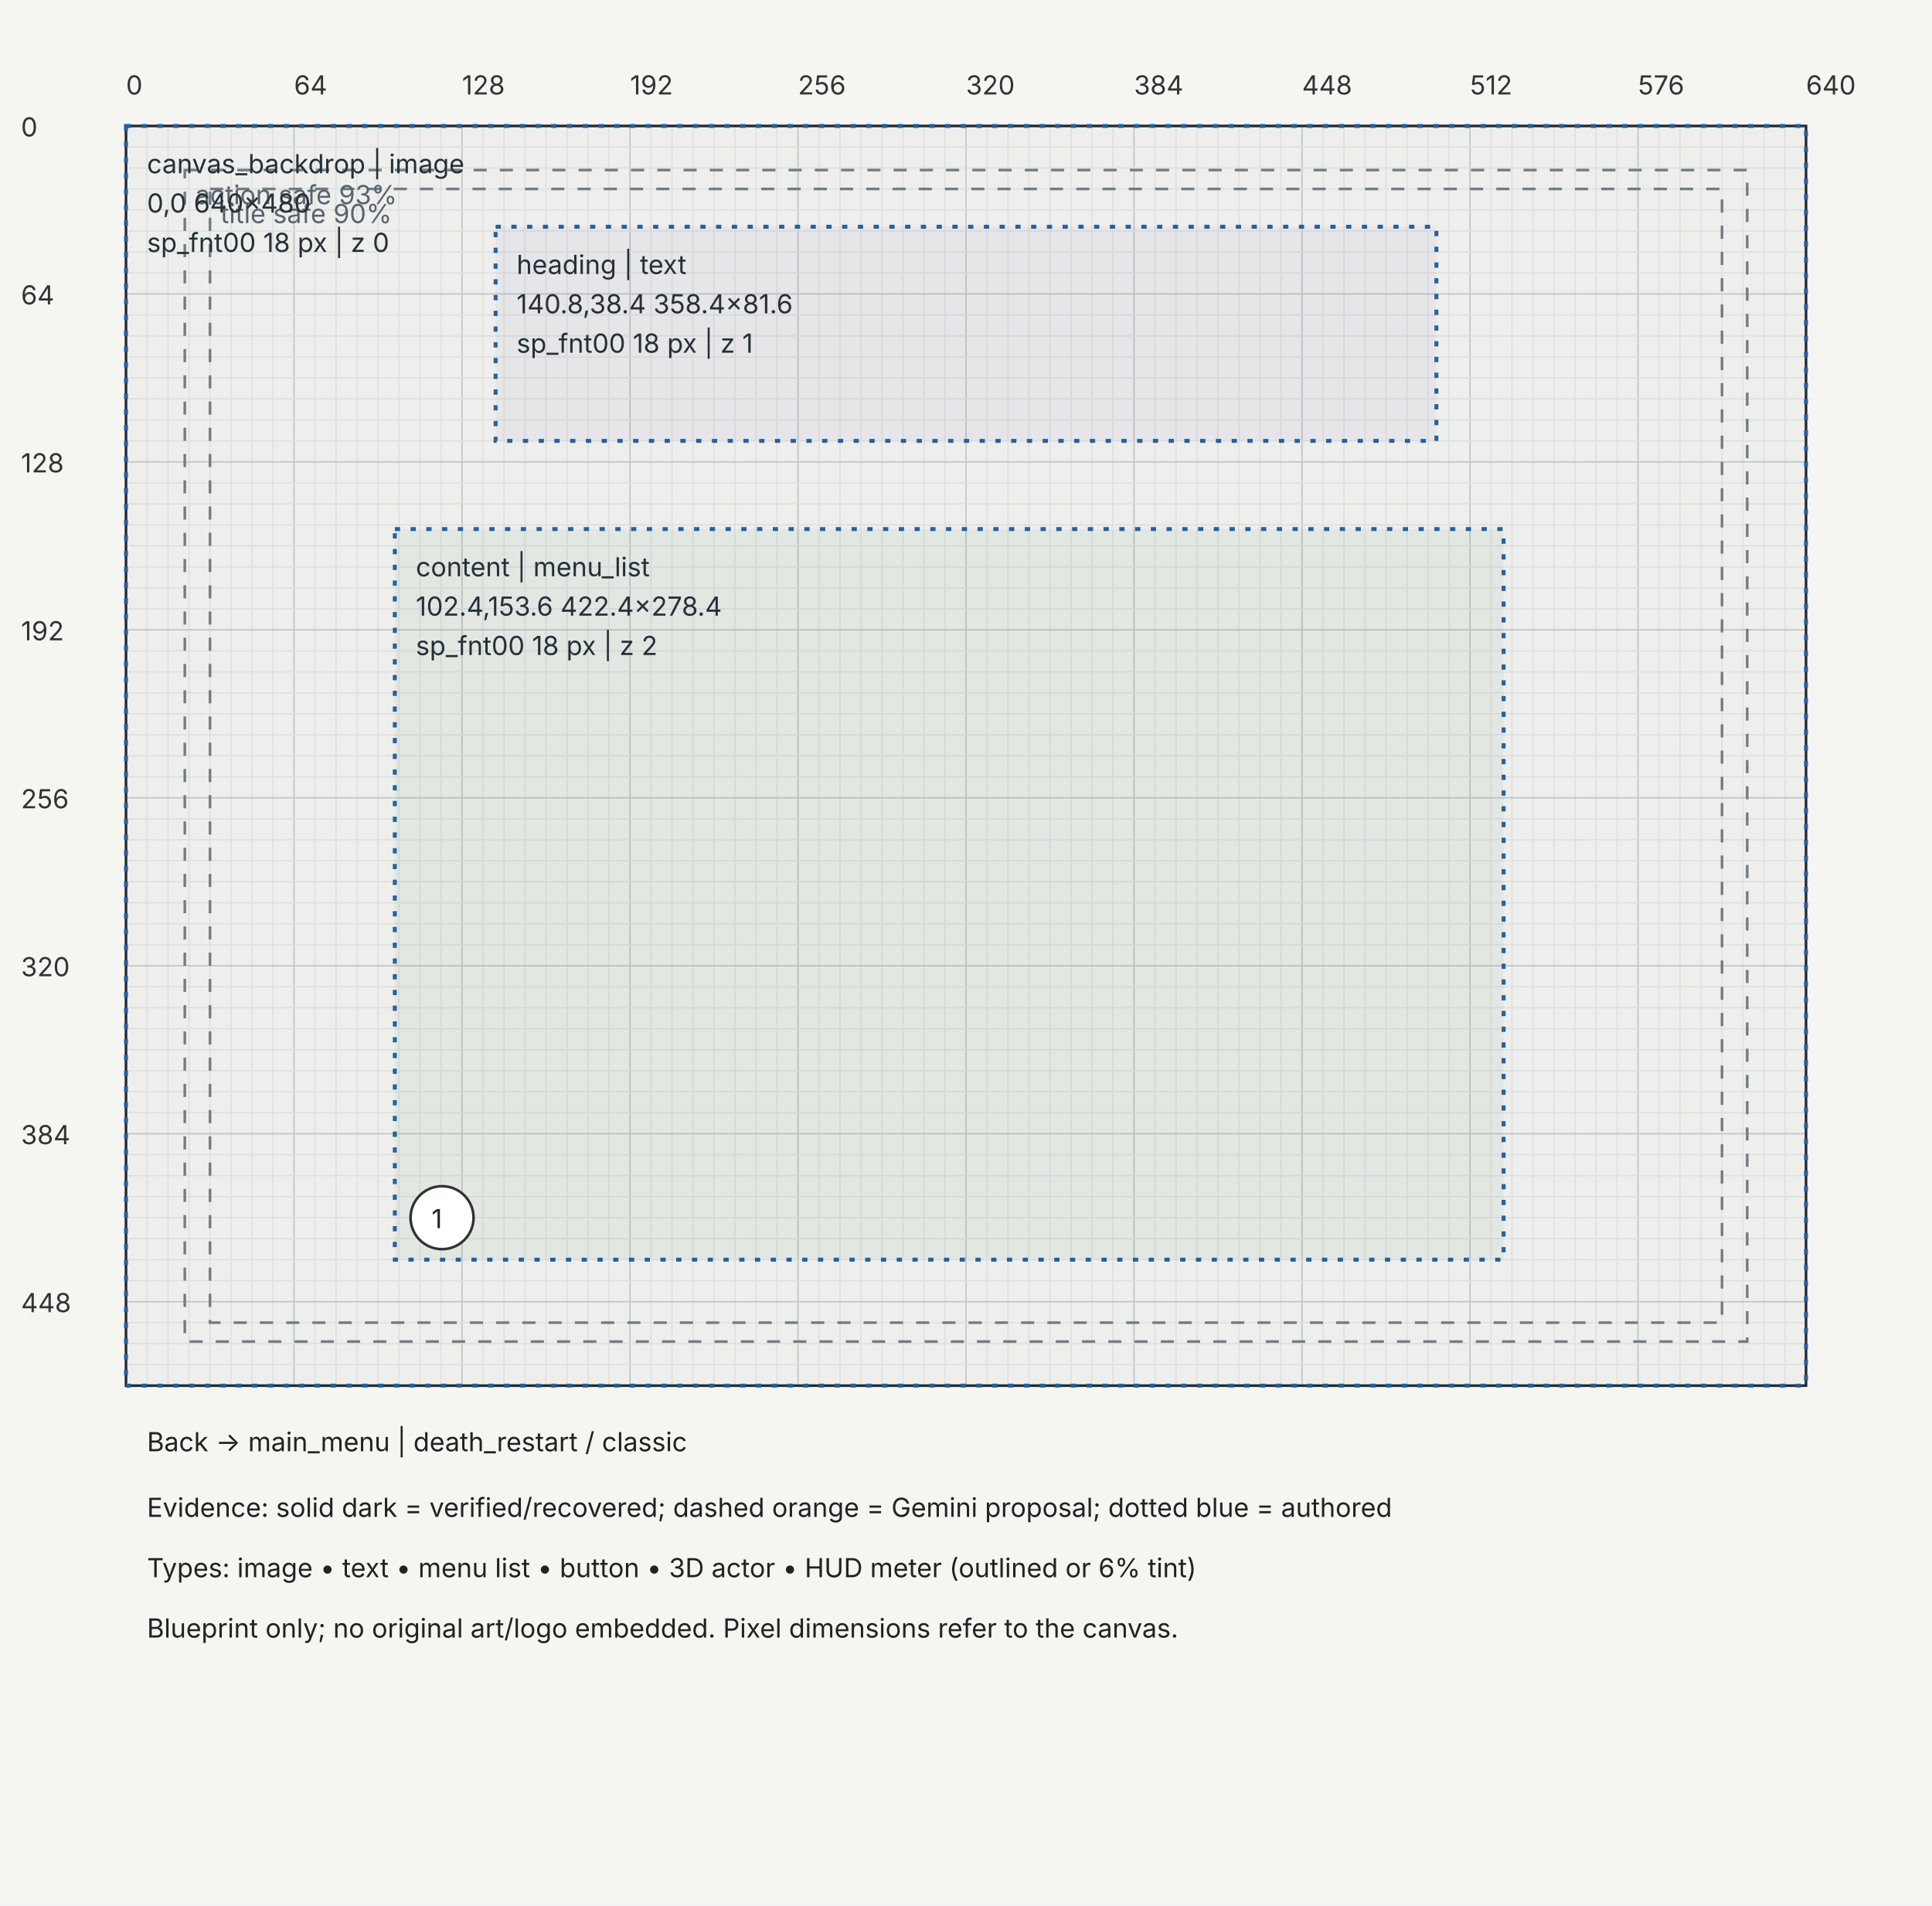
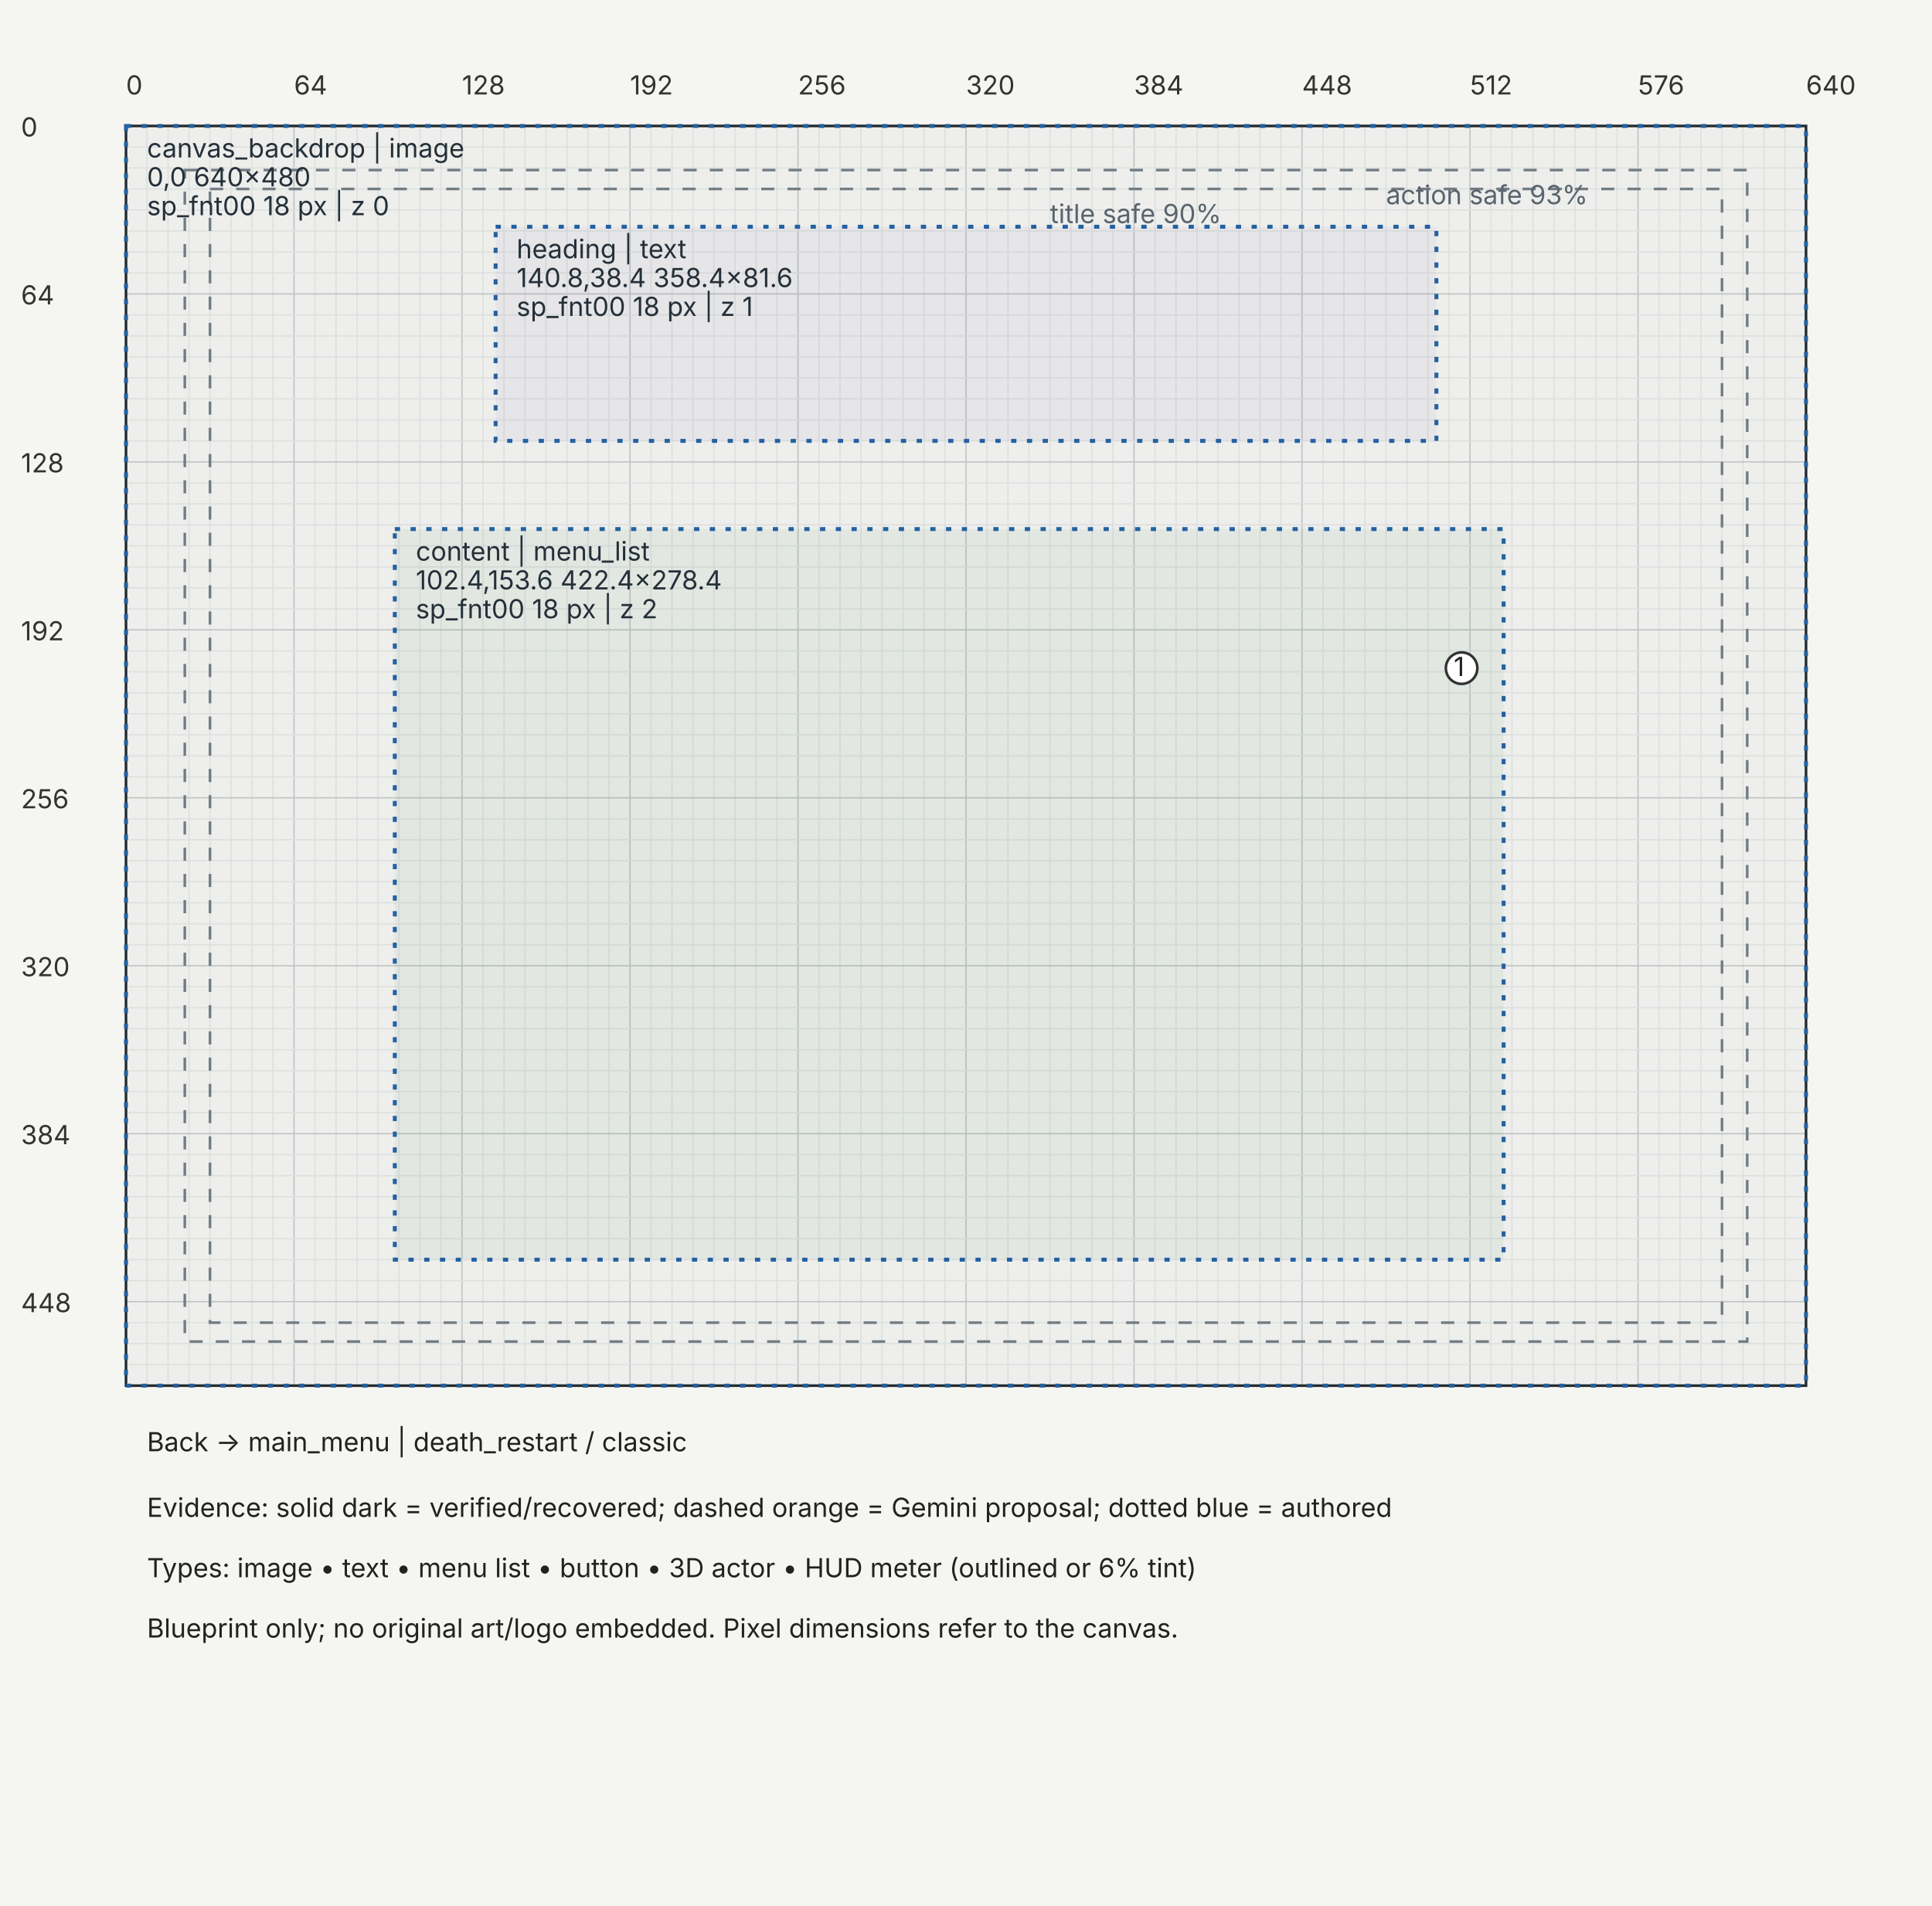
<svg xmlns="http://www.w3.org/2000/svg" width="736" height="726" viewBox="0 0 736 726">
  <rect width="100%" height="100%" fill="#f5f5f1" />
  <defs>
    <marker id="arrow" markerWidth="6" markerHeight="6" refX="5" refY="3" orient="auto">
      <path d="M0,0 L6,3 L0,6" fill="#333" />
    </marker>
  </defs>
  <g transform="translate(48,48)" font-family="Segoe UI,Inter,sans-serif" font-size="10">
    <path d="M0,0 V480" stroke="#c4c8c7" stroke-width="0.5" />
    <path d="M8,0 V480" stroke="#e4e6e3" stroke-width="0.5" />
    <path d="M16,0 V480" stroke="#e4e6e3" stroke-width="0.5" />
    <path d="M24,0 V480" stroke="#e4e6e3" stroke-width="0.5" />
    <path d="M32,0 V480" stroke="#e4e6e3" stroke-width="0.5" />
    <path d="M40,0 V480" stroke="#e4e6e3" stroke-width="0.5" />
    <path d="M48,0 V480" stroke="#e4e6e3" stroke-width="0.5" />
    <path d="M56,0 V480" stroke="#e4e6e3" stroke-width="0.5" />
    <path d="M64,0 V480" stroke="#c4c8c7" stroke-width="0.5" />
    <path d="M72,0 V480" stroke="#e4e6e3" stroke-width="0.5" />
    <path d="M80,0 V480" stroke="#e4e6e3" stroke-width="0.5" />
    <path d="M88,0 V480" stroke="#e4e6e3" stroke-width="0.5" />
    <path d="M96,0 V480" stroke="#e4e6e3" stroke-width="0.5" />
    <path d="M104,0 V480" stroke="#e4e6e3" stroke-width="0.5" />
    <path d="M112,0 V480" stroke="#e4e6e3" stroke-width="0.5" />
    <path d="M120,0 V480" stroke="#e4e6e3" stroke-width="0.5" />
    <path d="M128,0 V480" stroke="#c4c8c7" stroke-width="0.5" />
    <path d="M136,0 V480" stroke="#e4e6e3" stroke-width="0.5" />
    <path d="M144,0 V480" stroke="#e4e6e3" stroke-width="0.5" />
    <path d="M152,0 V480" stroke="#e4e6e3" stroke-width="0.5" />
    <path d="M160,0 V480" stroke="#e4e6e3" stroke-width="0.5" />
    <path d="M168,0 V480" stroke="#e4e6e3" stroke-width="0.5" />
    <path d="M176,0 V480" stroke="#e4e6e3" stroke-width="0.5" />
    <path d="M184,0 V480" stroke="#e4e6e3" stroke-width="0.5" />
    <path d="M192,0 V480" stroke="#c4c8c7" stroke-width="0.5" />
    <path d="M200,0 V480" stroke="#e4e6e3" stroke-width="0.5" />
    <path d="M208,0 V480" stroke="#e4e6e3" stroke-width="0.5" />
    <path d="M216,0 V480" stroke="#e4e6e3" stroke-width="0.5" />
    <path d="M224,0 V480" stroke="#e4e6e3" stroke-width="0.5" />
    <path d="M232,0 V480" stroke="#e4e6e3" stroke-width="0.5" />
    <path d="M240,0 V480" stroke="#e4e6e3" stroke-width="0.5" />
    <path d="M248,0 V480" stroke="#e4e6e3" stroke-width="0.5" />
    <path d="M256,0 V480" stroke="#c4c8c7" stroke-width="0.5" />
    <path d="M264,0 V480" stroke="#e4e6e3" stroke-width="0.5" />
    <path d="M272,0 V480" stroke="#e4e6e3" stroke-width="0.5" />
    <path d="M280,0 V480" stroke="#e4e6e3" stroke-width="0.5" />
    <path d="M288,0 V480" stroke="#e4e6e3" stroke-width="0.5" />
    <path d="M296,0 V480" stroke="#e4e6e3" stroke-width="0.5" />
    <path d="M304,0 V480" stroke="#e4e6e3" stroke-width="0.5" />
    <path d="M312,0 V480" stroke="#e4e6e3" stroke-width="0.5" />
    <path d="M320,0 V480" stroke="#c4c8c7" stroke-width="0.5" />
    <path d="M328,0 V480" stroke="#e4e6e3" stroke-width="0.5" />
    <path d="M336,0 V480" stroke="#e4e6e3" stroke-width="0.5" />
    <path d="M344,0 V480" stroke="#e4e6e3" stroke-width="0.5" />
    <path d="M352,0 V480" stroke="#e4e6e3" stroke-width="0.5" />
    <path d="M360,0 V480" stroke="#e4e6e3" stroke-width="0.5" />
    <path d="M368,0 V480" stroke="#e4e6e3" stroke-width="0.5" />
    <path d="M376,0 V480" stroke="#e4e6e3" stroke-width="0.5" />
    <path d="M384,0 V480" stroke="#c4c8c7" stroke-width="0.5" />
    <path d="M392,0 V480" stroke="#e4e6e3" stroke-width="0.5" />
    <path d="M400,0 V480" stroke="#e4e6e3" stroke-width="0.5" />
    <path d="M408,0 V480" stroke="#e4e6e3" stroke-width="0.5" />
    <path d="M416,0 V480" stroke="#e4e6e3" stroke-width="0.5" />
    <path d="M424,0 V480" stroke="#e4e6e3" stroke-width="0.5" />
    <path d="M432,0 V480" stroke="#e4e6e3" stroke-width="0.5" />
    <path d="M440,0 V480" stroke="#e4e6e3" stroke-width="0.5" />
    <path d="M448,0 V480" stroke="#c4c8c7" stroke-width="0.5" />
    <path d="M456,0 V480" stroke="#e4e6e3" stroke-width="0.5" />
    <path d="M464,0 V480" stroke="#e4e6e3" stroke-width="0.5" />
    <path d="M472,0 V480" stroke="#e4e6e3" stroke-width="0.5" />
    <path d="M480,0 V480" stroke="#e4e6e3" stroke-width="0.5" />
    <path d="M488,0 V480" stroke="#e4e6e3" stroke-width="0.5" />
    <path d="M496,0 V480" stroke="#e4e6e3" stroke-width="0.5" />
    <path d="M504,0 V480" stroke="#e4e6e3" stroke-width="0.5" />
    <path d="M512,0 V480" stroke="#c4c8c7" stroke-width="0.5" />
    <path d="M520,0 V480" stroke="#e4e6e3" stroke-width="0.5" />
    <path d="M528,0 V480" stroke="#e4e6e3" stroke-width="0.5" />
    <path d="M536,0 V480" stroke="#e4e6e3" stroke-width="0.5" />
    <path d="M544,0 V480" stroke="#e4e6e3" stroke-width="0.5" />
    <path d="M552,0 V480" stroke="#e4e6e3" stroke-width="0.5" />
    <path d="M560,0 V480" stroke="#e4e6e3" stroke-width="0.5" />
    <path d="M568,0 V480" stroke="#e4e6e3" stroke-width="0.5" />
    <path d="M576,0 V480" stroke="#c4c8c7" stroke-width="0.5" />
    <path d="M584,0 V480" stroke="#e4e6e3" stroke-width="0.5" />
    <path d="M592,0 V480" stroke="#e4e6e3" stroke-width="0.5" />
    <path d="M600,0 V480" stroke="#e4e6e3" stroke-width="0.5" />
    <path d="M608,0 V480" stroke="#e4e6e3" stroke-width="0.5" />
    <path d="M616,0 V480" stroke="#e4e6e3" stroke-width="0.5" />
    <path d="M624,0 V480" stroke="#e4e6e3" stroke-width="0.5" />
    <path d="M632,0 V480" stroke="#e4e6e3" stroke-width="0.5" />
    <path d="M640,0 V480" stroke="#c4c8c7" stroke-width="0.5" />
    <path d="M0,0 H640" stroke="#c4c8c7" stroke-width="0.5" />
    <path d="M0,8 H640" stroke="#e4e6e3" stroke-width="0.5" />
    <path d="M0,16 H640" stroke="#e4e6e3" stroke-width="0.5" />
    <path d="M0,24 H640" stroke="#e4e6e3" stroke-width="0.5" />
    <path d="M0,32 H640" stroke="#e4e6e3" stroke-width="0.5" />
    <path d="M0,40 H640" stroke="#e4e6e3" stroke-width="0.5" />
    <path d="M0,48 H640" stroke="#e4e6e3" stroke-width="0.5" />
    <path d="M0,56 H640" stroke="#e4e6e3" stroke-width="0.5" />
    <path d="M0,64 H640" stroke="#c4c8c7" stroke-width="0.5" />
    <path d="M0,72 H640" stroke="#e4e6e3" stroke-width="0.5" />
    <path d="M0,80 H640" stroke="#e4e6e3" stroke-width="0.5" />
    <path d="M0,88 H640" stroke="#e4e6e3" stroke-width="0.5" />
    <path d="M0,96 H640" stroke="#e4e6e3" stroke-width="0.5" />
    <path d="M0,104 H640" stroke="#e4e6e3" stroke-width="0.5" />
    <path d="M0,112 H640" stroke="#e4e6e3" stroke-width="0.5" />
    <path d="M0,120 H640" stroke="#e4e6e3" stroke-width="0.5" />
    <path d="M0,128 H640" stroke="#c4c8c7" stroke-width="0.5" />
    <path d="M0,136 H640" stroke="#e4e6e3" stroke-width="0.5" />
    <path d="M0,144 H640" stroke="#e4e6e3" stroke-width="0.5" />
    <path d="M0,152 H640" stroke="#e4e6e3" stroke-width="0.5" />
    <path d="M0,160 H640" stroke="#e4e6e3" stroke-width="0.5" />
    <path d="M0,168 H640" stroke="#e4e6e3" stroke-width="0.5" />
    <path d="M0,176 H640" stroke="#e4e6e3" stroke-width="0.5" />
    <path d="M0,184 H640" stroke="#e4e6e3" stroke-width="0.5" />
    <path d="M0,192 H640" stroke="#c4c8c7" stroke-width="0.5" />
    <path d="M0,200 H640" stroke="#e4e6e3" stroke-width="0.5" />
    <path d="M0,208 H640" stroke="#e4e6e3" stroke-width="0.5" />
    <path d="M0,216 H640" stroke="#e4e6e3" stroke-width="0.5" />
    <path d="M0,224 H640" stroke="#e4e6e3" stroke-width="0.5" />
    <path d="M0,232 H640" stroke="#e4e6e3" stroke-width="0.5" />
    <path d="M0,240 H640" stroke="#e4e6e3" stroke-width="0.5" />
    <path d="M0,248 H640" stroke="#e4e6e3" stroke-width="0.5" />
    <path d="M0,256 H640" stroke="#c4c8c7" stroke-width="0.5" />
    <path d="M0,264 H640" stroke="#e4e6e3" stroke-width="0.5" />
    <path d="M0,272 H640" stroke="#e4e6e3" stroke-width="0.5" />
    <path d="M0,280 H640" stroke="#e4e6e3" stroke-width="0.5" />
    <path d="M0,288 H640" stroke="#e4e6e3" stroke-width="0.5" />
    <path d="M0,296 H640" stroke="#e4e6e3" stroke-width="0.5" />
    <path d="M0,304 H640" stroke="#e4e6e3" stroke-width="0.5" />
    <path d="M0,312 H640" stroke="#e4e6e3" stroke-width="0.5" />
    <path d="M0,320 H640" stroke="#c4c8c7" stroke-width="0.5" />
    <path d="M0,328 H640" stroke="#e4e6e3" stroke-width="0.5" />
    <path d="M0,336 H640" stroke="#e4e6e3" stroke-width="0.5" />
    <path d="M0,344 H640" stroke="#e4e6e3" stroke-width="0.5" />
    <path d="M0,352 H640" stroke="#e4e6e3" stroke-width="0.5" />
    <path d="M0,360 H640" stroke="#e4e6e3" stroke-width="0.5" />
    <path d="M0,368 H640" stroke="#e4e6e3" stroke-width="0.5" />
    <path d="M0,376 H640" stroke="#e4e6e3" stroke-width="0.5" />
    <path d="M0,384 H640" stroke="#c4c8c7" stroke-width="0.5" />
    <path d="M0,392 H640" stroke="#e4e6e3" stroke-width="0.5" />
    <path d="M0,400 H640" stroke="#e4e6e3" stroke-width="0.5" />
    <path d="M0,408 H640" stroke="#e4e6e3" stroke-width="0.5" />
    <path d="M0,416 H640" stroke="#e4e6e3" stroke-width="0.5" />
    <path d="M0,424 H640" stroke="#e4e6e3" stroke-width="0.5" />
    <path d="M0,432 H640" stroke="#e4e6e3" stroke-width="0.5" />
    <path d="M0,440 H640" stroke="#e4e6e3" stroke-width="0.5" />
    <path d="M0,448 H640" stroke="#c4c8c7" stroke-width="0.5" />
    <path d="M0,456 H640" stroke="#e4e6e3" stroke-width="0.5" />
    <path d="M0,464 H640" stroke="#e4e6e3" stroke-width="0.5" />
    <path d="M0,472 H640" stroke="#e4e6e3" stroke-width="0.5" />
    <path d="M0,480 H640" stroke="#e4e6e3" stroke-width="0.5" />
    <text x="0" y="-12" fill="#333">0</text>
    <text x="64" y="-12" fill="#333">64</text>
    <text x="128" y="-12" fill="#333">128</text>
    <text x="192" y="-12" fill="#333">192</text>
    <text x="256" y="-12" fill="#333">256</text>
    <text x="320" y="-12" fill="#333">320</text>
    <text x="384" y="-12" fill="#333">384</text>
    <text x="448" y="-12" fill="#333">448</text>
    <text x="512" y="-12" fill="#333">512</text>
    <text x="576" y="-12" fill="#333">576</text>
    <text x="640" y="-12" fill="#333">640</text>
    <text x="-40" y="4" fill="#333">0</text>
    <text x="-40" y="68" fill="#333">64</text>
    <text x="-40" y="132" fill="#333">128</text>
    <text x="-40" y="196" fill="#333">192</text>
    <text x="-40" y="260" fill="#333">256</text>
    <text x="-40" y="324" fill="#333">320</text>
    <text x="-40" y="388" fill="#333">384</text>
    <text x="-40" y="452" fill="#333">448</text>
    <rect width="640" height="480" fill="none" stroke="#20282e" />
    <rect x="32" y="24" width="576" height="432" fill="none" stroke="#727b83" stroke-dasharray="5 5" />
-     <text x="36" y="37" fill="#58626b">title safe 90%</text>
+     <text x="352" y="37" fill="#58626b">title safe 90%</text>
    <rect x="22.4" y="16.8" width="595.2" height="446.4" fill="none" stroke="#727b83" stroke-dasharray="5 5" />
-     <text x="26.4" y="29.8" fill="#58626b">action safe 93%</text>
+     <text x="480" y="29.8" fill="#58626b">action safe 93%</text>
    <g>
      <rect x="0" y="0" width="640" height="480" fill="#7c8c97" fill-opacity="0.06" stroke="#2361a1" stroke-width="1.5" stroke-dasharray="2 4" />
-       <text x="8" y="18" fill="#253039">canvas_backdrop | image</text>
-       <text x="8" y="33" fill="#253039">0,0 640×480</text>
-       <text x="8" y="48" fill="#253039">sp_fnt00 18 px | z 0</text>
+       <text x="8" y="12" fill="#253039">canvas_backdrop | image</text>
+       <text x="8" y="23" fill="#253039">0,0 640×480</text>
+       <text x="8" y="34" fill="#253039">sp_fnt00 18 px | z 0</text>
    </g>
    <g>
      <rect x="140.8" y="38.4" width="358.4" height="81.6" fill="#6651a5" fill-opacity="0.06" stroke="#2361a1" stroke-width="1.5" stroke-dasharray="2 4" />
-       <text x="148.8" y="56.4" fill="#253039">heading | text</text>
-       <text x="148.8" y="71.4" fill="#253039">140.8,38.4 358.4×81.6</text>
-       <text x="148.8" y="86.4" fill="#253039">sp_fnt00 18 px | z 1</text>
+       <text x="148.8" y="50.4" fill="#253039">heading | text</text>
+       <text x="148.8" y="61.4" fill="#253039">140.8,38.4 358.4×81.6</text>
+       <text x="148.8" y="72.4" fill="#253039">sp_fnt00 18 px | z 1</text>
    </g>
    <g>
      <rect x="102.4" y="153.6" width="422.4" height="278.4" fill="#296b4f" fill-opacity="0.06" stroke="#2361a1" stroke-width="1.5" stroke-dasharray="2 4" />
-       <text x="110.4" y="171.6" fill="#253039">content | menu_list</text>
-       <text x="110.4" y="186.6" fill="#253039">102.4,153.6 422.4×278.4</text>
-       <text x="110.4" y="201.6" fill="#253039">sp_fnt00 18 px | z 2</text>
+       <text x="110.4" y="165.6" fill="#253039">content | menu_list</text>
+       <text x="110.4" y="176.6" fill="#253039">102.4,153.6 422.4×278.4</text>
+       <text x="110.4" y="187.6" fill="#253039">sp_fnt00 18 px | z 2</text>
    </g>
-     <circle cx="120.4" cy="416.0" r="12" fill="#fff" stroke="#333" />
-     <text x="116.4" y="420.0" fill="#222">1</text>
+     <circle cx="508.8" cy="206.6" r="6" fill="#fff" stroke="#333" />
+     <text x="505.8" y="209.6" fill="#222">1</text>
    <text x="8" y="505" fill="#222">Back → main_menu | death_restart / classic</text>
    <text x="8" y="530" fill="#222">Evidence: solid dark = verified/recovered; dashed orange = Gemini proposal; dotted blue = authored</text>
    <text x="8" y="553" fill="#222">Types: image • text • menu list • button • 3D actor • HUD meter (outlined or 6% tint)</text>
    <text x="8" y="576" fill="#222">Blueprint only; no original art/logo embedded. Pixel dimensions refer to the canvas.</text>
  </g>
</svg>
